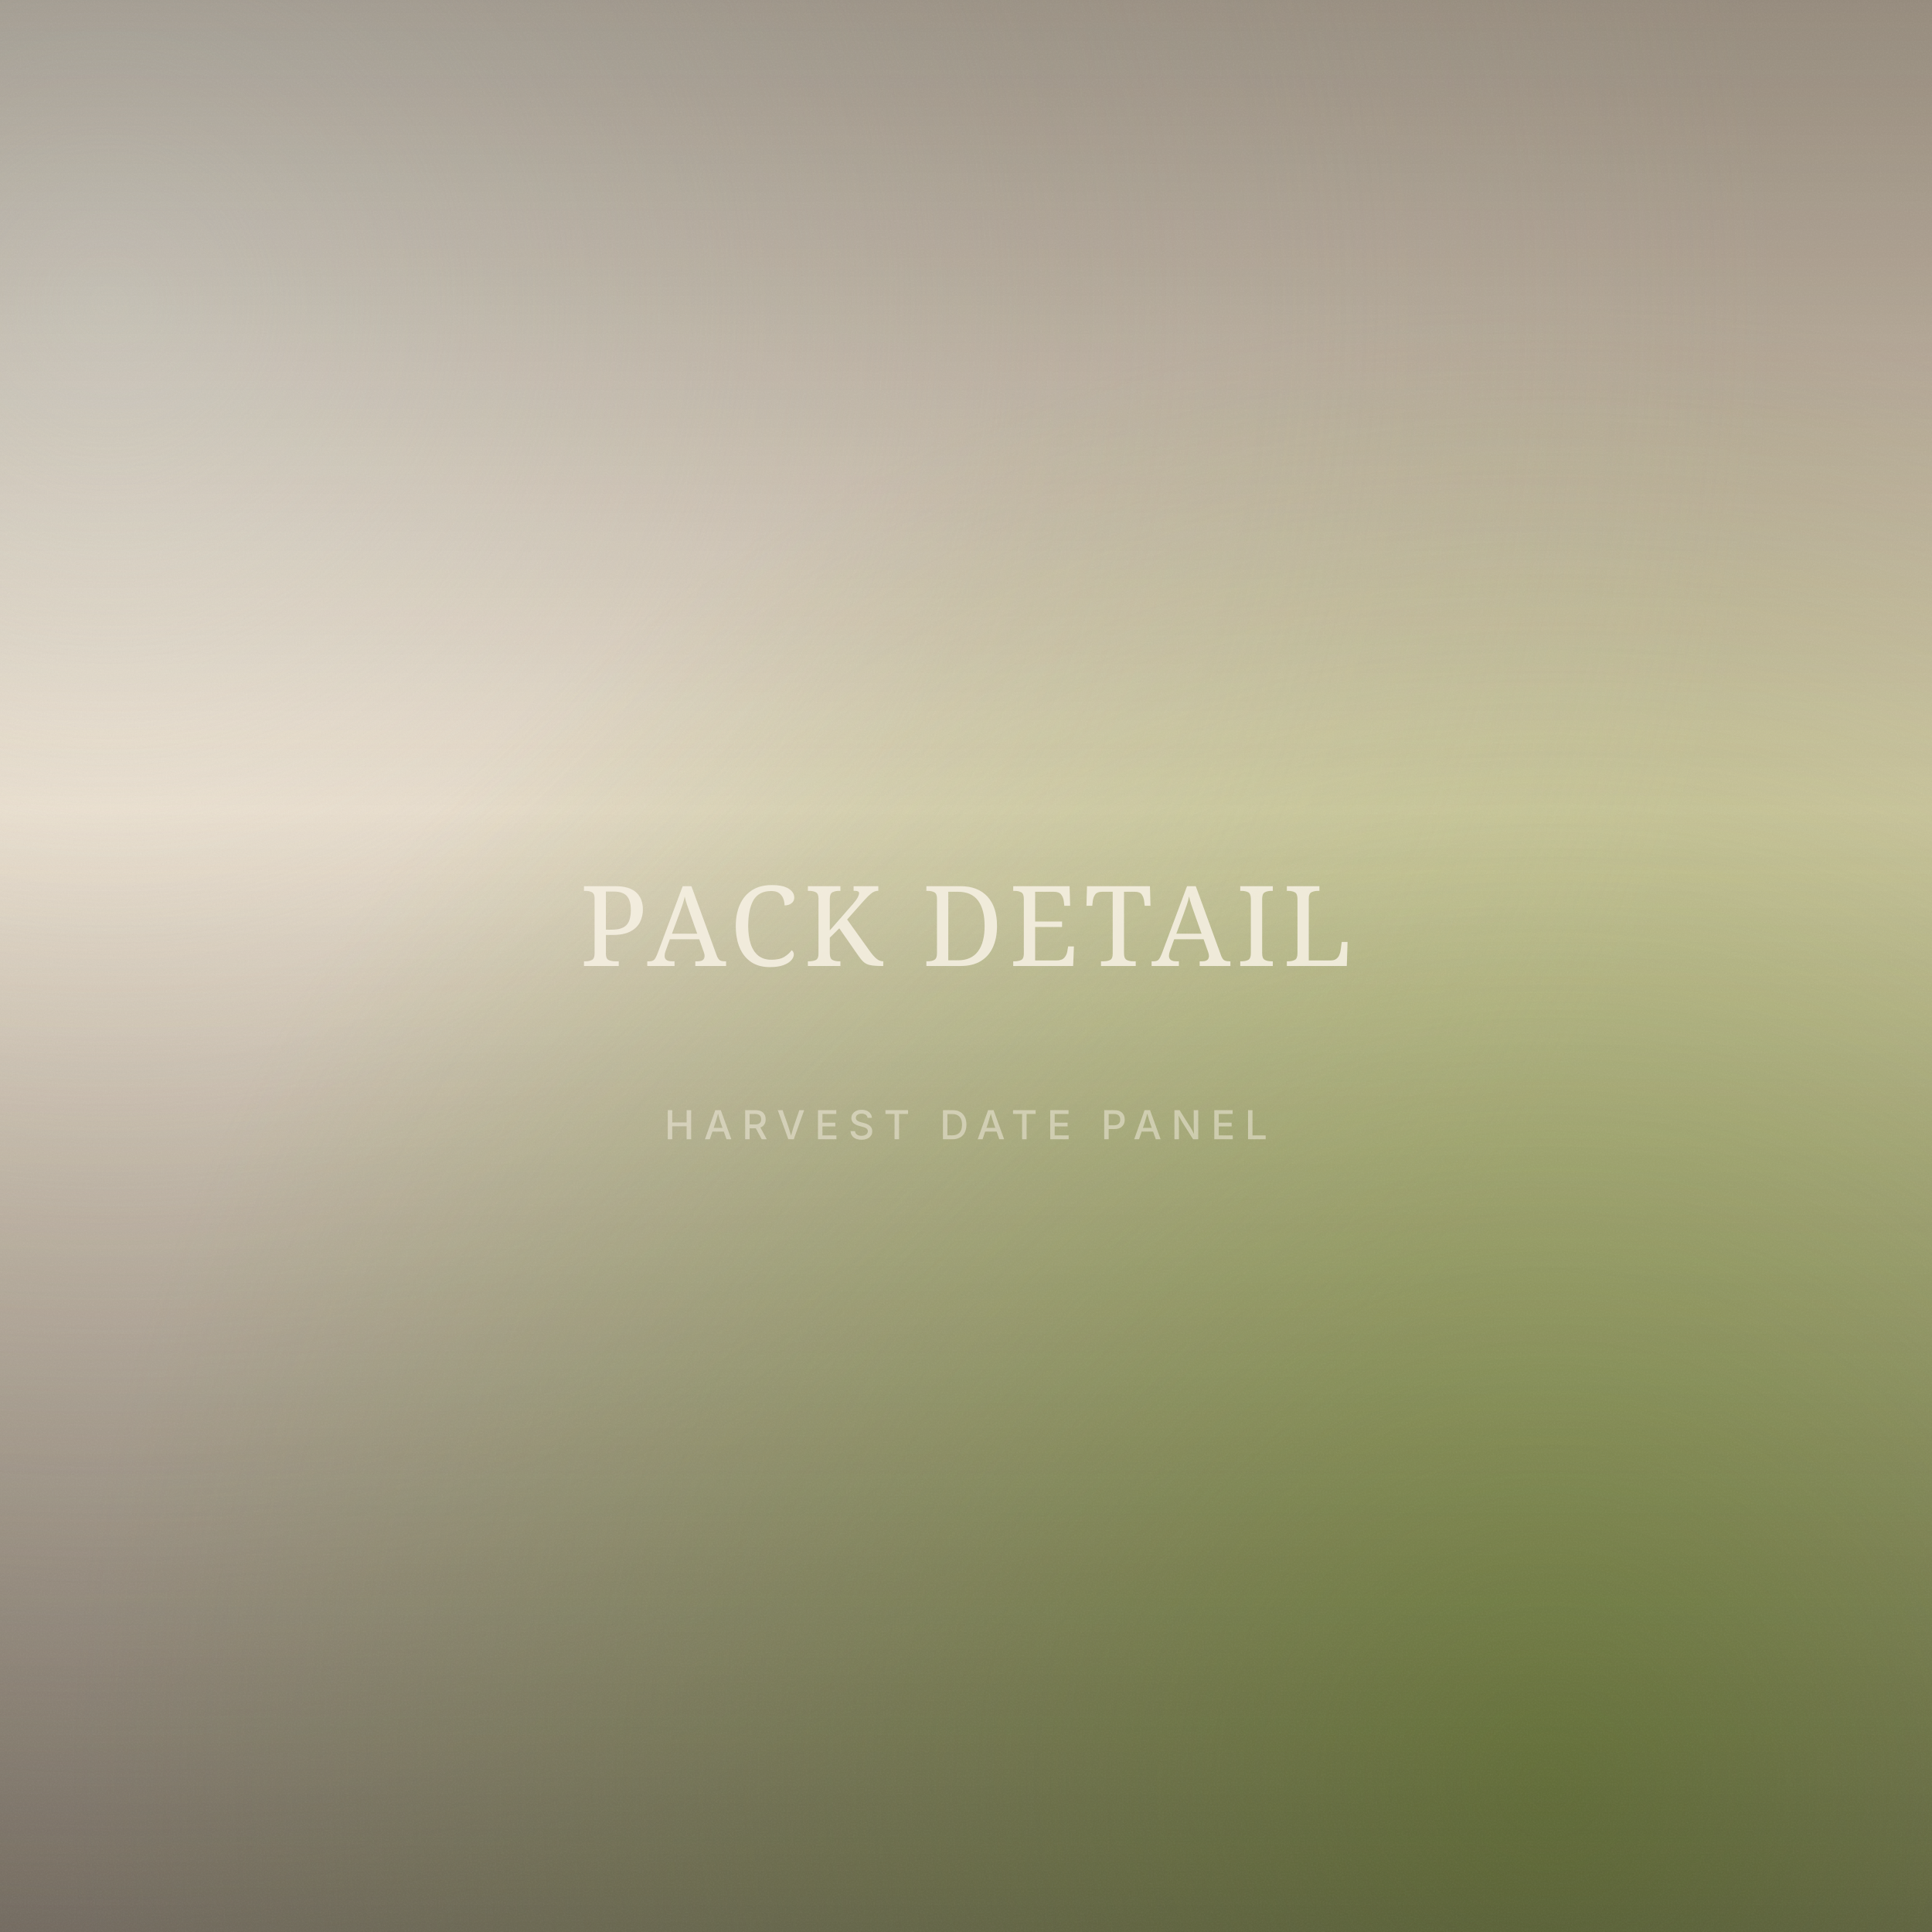
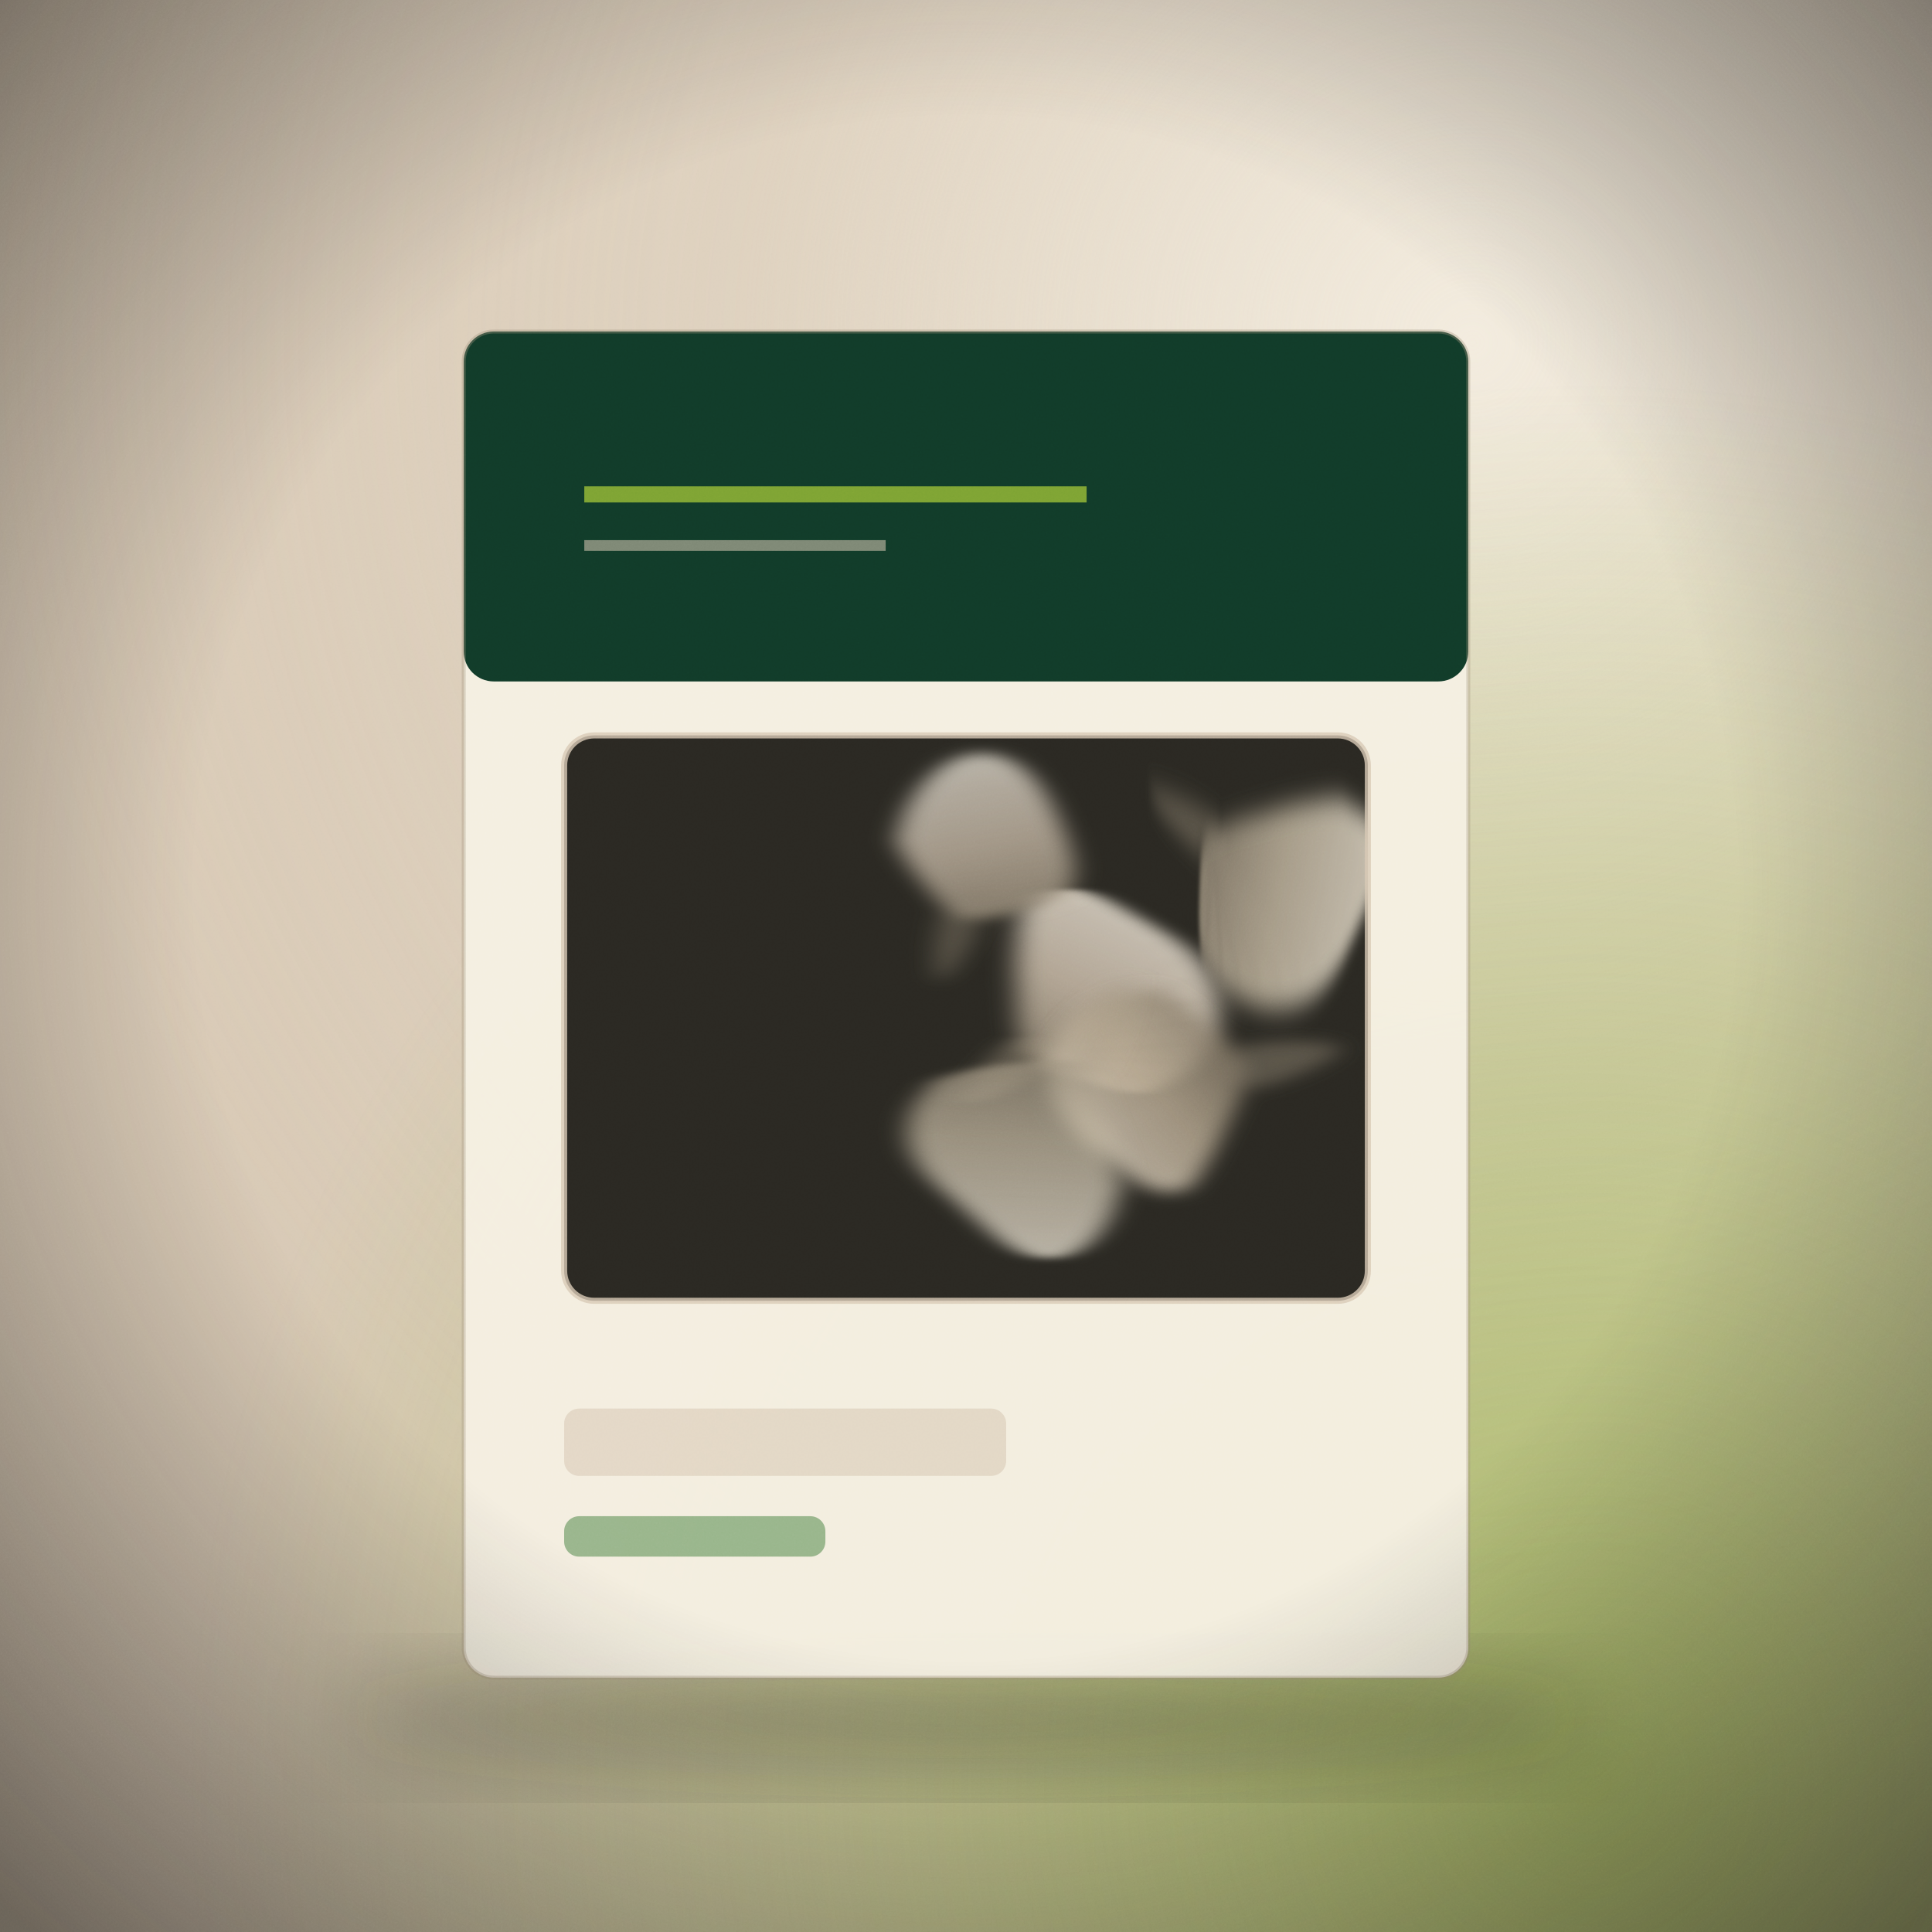
- <svg xmlns="http://www.w3.org/2000/svg" width="1400" height="1400" viewBox="0 0 1400 1400" role="img" aria-label="PACK DETAIL — placeholder">
+ <svg xmlns="http://www.w3.org/2000/svg" width="1400" height="1400" viewBox="0 0 1400 1400" role="img" aria-label="Pack detail">
  <defs>
-     <radialGradient id="a7831" cx="6%" cy="16%" r="86%">
-       <stop offset="0%" stop-color="#F6F0E3" stop-opacity="0.95" />
-       <stop offset="55%" stop-color="#F6F0E3" stop-opacity="0.28" />
-       <stop offset="100%" stop-color="#F6F0E3" stop-opacity="0" />
+     <radialGradient id="key" cx="76%" cy="18%" r="78%">
+       <stop offset="0%" stop-color="#f6f0e3" stop-opacity="0.9" />
+       <stop offset="48%" stop-color="#f6f0e3" stop-opacity="0.22" />
+       <stop offset="100%" stop-color="#f6f0e3" stop-opacity="0" />
    </radialGradient>
-     <radialGradient id="b7831" cx="80%" cy="92%" r="76%">
-       <stop offset="0%" stop-color="#8BAF35" stop-opacity="0.72" />
-       <stop offset="100%" stop-color="#8BAF35" stop-opacity="0" />
+     <radialGradient id="fill" cx="82%" cy="92%" r="72%">
+       <stop offset="0%" stop-color="#8baf35" stop-opacity="0.6" />
+       <stop offset="100%" stop-color="#8baf35" stop-opacity="0" />
    </radialGradient>
-     <linearGradient id="v7831" x1="0" y1="0" x2="0" y2="1">
-       <stop offset="0%" stop-color="#14120F" stop-opacity="0.34" />
-       <stop offset="42%" stop-color="#14120F" stop-opacity="0" />
-       <stop offset="100%" stop-color="#14120F" stop-opacity="0.52" />
+     <radialGradient id="vig" cx="50%" cy="46%" r="72%">
+       <stop offset="55%" stop-color="#14120f" stop-opacity="0" />
+       <stop offset="100%" stop-color="#14120f" stop-opacity="0.55" />
+     </radialGradient>
+     <linearGradient id="cg0" x1="1" y1="0.24" x2="0.06" y2="0.86">
+       <stop offset="0%" stop-color="#f6f0e3" />
+       <stop offset="52%" stop-color="#d8c9b5" />
+       <stop offset="100%" stop-color="#a2957f" />
    </linearGradient>
-     <filter id="g7831" x="-4%" y="-4%" width="108%" height="108%">
-       <feTurbulence type="fractalNoise" baseFrequency="0.86" numOctaves="4" seed="71" />
+     <linearGradient id="cg1" x1="1" y1="0.24" x2="0.06" y2="0.86">
+       <stop offset="0%" stop-color="#f2ead9" />
+       <stop offset="52%" stop-color="#c9bda6" />
+       <stop offset="100%" stop-color="#8d8270" />
+     </linearGradient>
+     <linearGradient id="cg2" x1="1" y1="0.24" x2="0.06" y2="0.86">
+       <stop offset="0%" stop-color="#e3d8c6" />
+       <stop offset="52%" stop-color="#bfb098" />
+       <stop offset="100%" stop-color="#7b7160" />
+     </linearGradient>
+     <filter id="blur1" x="-12%" y="-12%" width="124%" height="124%">
+       <feGaussianBlur stdDeviation="7" />
+     </filter>
+     <filter id="blur2" x="-20%" y="-20%" width="140%" height="140%">
+       <feGaussianBlur stdDeviation="30.8" />
+     </filter>
+     <linearGradient id="sear" x1="0.9" y1="0.1" x2="0.1" y2="0.95">
+       <stop offset="0%" stop-color="#c6b83a" />
+       <stop offset="34%" stop-color="#c49a4e" />
+       <stop offset="100%" stop-color="#5e4526" />
+     </linearGradient>
+     <linearGradient id="bag" x1="0" y1="0" x2="1" y2="0.2">
+       <stop offset="0%" stop-color="#d8c9b5" stop-opacity="0.72" />
+       <stop offset="38%" stop-color="#a2957f" stop-opacity="0.5" />
+       <stop offset="100%" stop-color="#2b2923" stop-opacity="0.85" />
+     </linearGradient>
+     <filter id="noise">
+       <feTurbulence type="fractalNoise" baseFrequency="0.8" numOctaves="3" seed="43" />
      <feColorMatrix type="saturate" values="0" />
-       <feComponentTransfer>
-         <feFuncA type="linear" slope="0.07" />
-       </feComponentTransfer>
    </filter>
+     <pattern id="grain" width="180" height="180" patternUnits="userSpaceOnUse">
+       <rect width="180" height="180" filter="url(#noise)" />
+     </pattern>
  </defs>
-   <rect width="1400" height="1400" fill="#D8C9B5" />
-   <rect width="1400" height="1400" fill="url(#a7831)" />
-   <rect width="1400" height="1400" fill="url(#b7831)" />
-   <rect width="1400" height="1400" fill="url(#v7831)" />
-   <rect width="1400" height="1400" filter="url(#g7831)" opacity="0.85" />
-   <text x="50%" y="700" text-anchor="middle" font-family="Fraunces, Georgia, serif" font-size="81" font-weight="500" fill="#F6F0E3" opacity="0.88" letter-spacing="4.05">PACK DETAIL</text>
-   <text x="50%" y="825.55" text-anchor="middle" font-family="Inter, system-ui, sans-serif" font-size="29" font-weight="500" fill="#F6F0E3" opacity="0.5" letter-spacing="6.96">HARVEST DATE PANEL</text>
+   <rect width="1400" height="1400" fill="#d8c9b5" />
+   <rect width="1400" height="1400" fill="url(#key)" />
+   <rect width="1400" height="1400" fill="url(#fill)" />
+   <ellipse cx="700" cy="1244.9" rx="451.4" ry="43.7" fill="#14120f" opacity="0.28" filter="url(#blur2)" />
+   <g>
+     <rect x="336" y="240.2" width="728" height="975.5" rx="21.8" fill="#f6f0e3" opacity="0.95" />
+     <rect x="336" y="240.2" width="728" height="253.6" rx="21.8" fill="#123c2a" />
+     <rect x="423.4" y="352.4" width="364" height="11.7" fill="#8baf35" opacity="0.9" />
+     <rect x="423.4" y="391.4" width="218.4" height="7.8" fill="#d8c9b5" opacity="0.55" />
+     <clipPath id="win">
+       <rect x="408.8" y="532.9" width="582.4" height="409.7" rx="21.8" />
+     </clipPath>
+     <g clip-path="url(#win)">
+       <rect x="408.8" y="532.9" width="582.4" height="409.7" fill="#2b2923" />
+       <g transform="translate(744.3 763.7)rotate(323.4)" opacity="0.8" filter="url(#blur1)">
+         <path d="M0 -16.4C-30.1 -14.7 -48.2 -8.2 -60.2 0C-48.2 8.2 -30.1 14.7 0 16.4Z" fill="#a2957f" opacity="0.5" />
+         <path d="M0 0C0.5 -13.9 14.6 -31 23.4 -44.3C32.2 -57.6 45.3 -73.2 52.9 -80C60.6 -86.9 64.4 -84.7 69.5 -85.4C74.6 -86.1 79.2 -85.2 83.5 -84.1C87.7 -82.9 91.5 -80.7 94.9 -78.4C98.2 -76 101.1 -72.9 103.8 -69.8C106.4 -66.6 108.6 -63 110.7 -59.5C112.8 -55.9 114.5 -52.2 116.3 -48.4C118.1 -44.7 119.7 -40.9 121.4 -37C123.1 -33.1 124.8 -29.3 126.5 -25.3C128.2 -21.3 130 -17.2 131.6 -13C133.2 -8.8 134.9 -4.5 136.3 0C137.6 4.5 138.9 9.1 139.6 13.8C140.3 18.5 140.8 23.4 140.5 28.1C140.3 32.8 139.6 37.6 138.1 42.1C136.7 46.6 134.6 51 131.9 54.9C129.2 58.8 125.8 62.5 122 65.6C118.2 68.6 113.7 71.3 109.1 73.3C104.4 75.4 99.3 76.8 94.2 77.8C89 78.7 83.6 79.1 78.4 78.9C73.1 78.8 67.8 78.2 62.5 76.7C57.1 75.3 53.5 76.6 46.5 70.3C39.5 64 28.4 50.8 20.6 39.1C12.9 27.4 -0.5 13.9 0 0Z" fill="url(#cg0)" />
+         <path d="M8 -11.4Q30.7 -38.9 48.9 -69.4" fill="none" stroke="#6b6152" stroke-width="1.8" stroke-linecap="round" opacity="0.2" />
+         <path d="M9.4 -10.3Q36 -42.9 66.2 -72.3" fill="none" stroke="#6b6152" stroke-width="1.8" stroke-linecap="round" opacity="0.2" />
+         <path d="M10.7 -9Q46.2 -39 81.7 -69.1" fill="none" stroke="#6b6152" stroke-width="1.8" stroke-linecap="round" opacity="0.2" />
+         <path d="M11.7 -7.6Q52.3 -36.6 95.4 -61.7" fill="none" stroke="#6b6152" stroke-width="1.8" stroke-linecap="round" opacity="0.2" />
+         <path d="M12.6 -6Q59.2 -29.8 107 -51.2" fill="none" stroke="#6b6152" stroke-width="1.8" stroke-linecap="round" opacity="0.2" />
+         <path d="M13.3 -4.4Q64.6 -21.4 116 -38.3" fill="none" stroke="#6b6152" stroke-width="1.8" stroke-linecap="round" opacity="0.2" />
+         <path d="M13.7 -2.7Q67.8 -13.9 122.2 -23.7" fill="none" stroke="#6b6152" stroke-width="1.8" stroke-linecap="round" opacity="0.2" />
+         <path d="M13.9 -0.9Q69.8 -2.8 125.4 -8" fill="none" stroke="#6b6152" stroke-width="1.8" stroke-linecap="round" opacity="0.2" />
+         <path d="M13.9 0.9Q69.4 8.3 125.4 8" fill="none" stroke="#6b6152" stroke-width="1.8" stroke-linecap="round" opacity="0.2" />
+         <path d="M13.7 2.7Q67.3 16.8 122.2 23.7" fill="none" stroke="#6b6152" stroke-width="1.8" stroke-linecap="round" opacity="0.2" />
+         <path d="M13.3 4.4Q65 20.3 116 38.3" fill="none" stroke="#6b6152" stroke-width="1.8" stroke-linecap="round" opacity="0.2" />
+         <path d="M12.6 6Q61.1 25.9 107 51.2" fill="none" stroke="#6b6152" stroke-width="1.8" stroke-linecap="round" opacity="0.2" />
+         <path d="M11.7 7.6Q52.4 36.4 95.4 61.7" fill="none" stroke="#6b6152" stroke-width="1.8" stroke-linecap="round" opacity="0.2" />
+         <path d="M10.7 9Q46.2 39.1 81.7 69.1" fill="none" stroke="#6b6152" stroke-width="1.8" stroke-linecap="round" opacity="0.2" />
+         <path d="M9.4 10.3Q36.4 42.6 66.2 72.3" fill="none" stroke="#6b6152" stroke-width="1.8" stroke-linecap="round" opacity="0.2" />
+         <path d="M8 11.4Q30.4 39.1 48.9 69.4" fill="none" stroke="#6b6152" stroke-width="1.8" stroke-linecap="round" opacity="0.2" />
+       </g>
+       <g transform="translate(876.1 606.3)rotate(38.3)" opacity="0.8" filter="url(#blur1)">
+         <path d="M0 -14.2C-28.5 -12.8 -45.5 -7.1 -56.9 0C-45.5 7.1 -28.5 12.8 0 14.2Z" fill="#a2957f" opacity="0.5" />
+         <path d="M0 0C0.3 -13.3 14.4 -28.9 23.1 -41.6C31.9 -54.2 44.7 -69.1 52.4 -75.8C60.1 -82.6 64 -81 69.2 -82C74.4 -82.9 79.3 -82.6 83.8 -81.7C88.2 -80.9 92.3 -79.1 95.9 -77C99.5 -74.9 102.6 -72 105.3 -69C108 -65.9 110.2 -62.4 112.1 -58.8C114 -55.2 115.4 -51.4 116.8 -47.5C118.1 -43.7 119.1 -39.8 120.2 -35.9C121.2 -31.9 122.1 -28 123.1 -24.1C124.1 -20.2 125.1 -16.2 126.1 -12.2C127 -8.2 128.1 -4.2 129 0C130 4.2 131 8.4 131.6 12.8C132.2 17.1 132.8 21.6 132.8 26C132.8 30.4 132.6 35 131.8 39.3C130.9 43.6 129.6 48 127.6 51.9C125.6 55.9 123 59.7 119.9 62.9C116.8 66.2 113.1 69.1 109 71.4C104.9 73.7 100.2 75.5 95.4 76.6C90.6 77.8 85.4 78.3 80.2 78.3C75 78.2 69.6 77.6 64.2 76.1C58.8 74.6 55 75.6 47.8 69.2C40.6 62.9 29.1 49.6 21.2 38C13.2 26.5 -0.3 13.3 0 0Z" fill="url(#cg1)" />
+         <path d="M8.1 -11Q25.5 -41.1 48.9 -66.7" fill="none" stroke="#6b6152" stroke-width="1.8" stroke-linecap="round" opacity="0.2" />
+         <path d="M9.4 -9.9Q38.7 -38.5 65.7 -69.4" fill="none" stroke="#6b6152" stroke-width="1.8" stroke-linecap="round" opacity="0.2" />
+         <path d="M10.5 -8.6Q45 -38.1 80.6 -66.2" fill="none" stroke="#6b6152" stroke-width="1.8" stroke-linecap="round" opacity="0.2" />
+         <path d="M11.5 -7.3Q51.7 -34.7 93.7 -59.1" fill="none" stroke="#6b6152" stroke-width="1.8" stroke-linecap="round" opacity="0.2" />
+         <path d="M12.3 -5.8Q59.7 -24.8 104.7 -49" fill="none" stroke="#6b6152" stroke-width="1.8" stroke-linecap="round" opacity="0.2" />
+         <path d="M13 -4.2Q63.6 -19 113.3 -36.6" fill="none" stroke="#6b6152" stroke-width="1.8" stroke-linecap="round" opacity="0.2" />
+         <path d="M13.4 -2.5Q66.3 -12.4 119.2 -22.6" fill="none" stroke="#6b6152" stroke-width="1.8" stroke-linecap="round" opacity="0.2" />
+         <path d="M13.6 -0.9Q67.8 -6.3 122.2 -7.6" fill="none" stroke="#6b6152" stroke-width="1.8" stroke-linecap="round" opacity="0.2" />
+         <path d="M13.6 0.9Q67.7 7.3 122.2 7.6" fill="none" stroke="#6b6152" stroke-width="1.8" stroke-linecap="round" opacity="0.2" />
+         <path d="M13.4 2.5Q66.7 10.2 119.2 22.6" fill="none" stroke="#6b6152" stroke-width="1.8" stroke-linecap="round" opacity="0.2" />
+         <path d="M13 4.2Q64.2 17.1 113.3 36.6" fill="none" stroke="#6b6152" stroke-width="1.8" stroke-linecap="round" opacity="0.2" />
+         <path d="M12.3 5.8Q57.7 29.2 104.7 49" fill="none" stroke="#6b6152" stroke-width="1.8" stroke-linecap="round" opacity="0.2" />
+         <path d="M11.5 7.3Q50.7 36.2 93.7 59.1" fill="none" stroke="#6b6152" stroke-width="1.8" stroke-linecap="round" opacity="0.2" />
+         <path d="M10.5 8.6Q44.3 38.9 80.6 66.2" fill="none" stroke="#6b6152" stroke-width="1.8" stroke-linecap="round" opacity="0.2" />
+         <path d="M9.4 9.9Q39.7 37.5 65.7 69.4" fill="none" stroke="#6b6152" stroke-width="1.8" stroke-linecap="round" opacity="0.2" />
+         <path d="M8.1 11Q31.5 36.6 48.9 66.7" fill="none" stroke="#6b6152" stroke-width="1.8" stroke-linecap="round" opacity="0.2" />
+       </g>
+       <g transform="translate(902.3 774)rotate(168.4)" opacity="0.8" filter="url(#blur1)">
+         <path d="M0 -16.3C-36.8 -14.6 -58.9 -8.1 -73.6 0C-58.9 8.1 -36.8 14.6 0 16.3Z" fill="#a2957f" opacity="0.5" />
+         <path d="M0 0C0.5 -13.3 15.8 -29.9 24.7 -42.2C33.6 -54.6 46.3 -68.4 53.4 -74.2C60.6 -80.1 63.3 -77.2 67.6 -77.3C71.8 -77.4 75.5 -76.1 78.9 -74.7C82.4 -73.3 85.4 -71.1 88.3 -68.9C91.2 -66.8 93.8 -64.2 96.4 -61.5C99 -58.9 101.4 -56.1 103.9 -53.2C106.4 -50.4 108.8 -47.4 111.4 -44.3C113.9 -41.3 116.5 -38.1 119.1 -34.8C121.7 -31.4 124.4 -28 126.8 -24.3C129.2 -20.6 131.7 -16.8 133.7 -12.7C135.7 -8.7 137.6 -4.4 138.8 0C140.1 4.4 140.9 8.9 141.1 13.4C141.3 17.9 140.8 22.5 139.8 26.8C138.7 31.1 136.9 35.4 134.6 39.3C132.2 43.2 129.2 46.9 125.8 50.1C122.5 53.3 118.5 56.2 114.4 58.6C110.3 61.1 105.8 63.1 101.3 64.7C96.9 66.3 92.2 67.5 87.7 68.4C83.1 69.3 78.6 69.9 74.1 70.1C69.6 70.3 65.3 70.3 60.8 69.6C56.3 68.8 53.6 70.9 47.2 65.5C40.7 60.2 29.8 48.5 21.9 37.5C14.1 26.6 -0.5 13.3 0 0Z" fill="url(#cg2)" />
+         <path d="M8.2 -10.7Q27.7 -38.7 49.6 -65" fill="none" stroke="#6b6152" stroke-width="1.7" stroke-linecap="round" opacity="0.3" />
+         <path d="M9.4 -9.6Q36.7 -39.5 66 -67.5" fill="none" stroke="#6b6152" stroke-width="1.7" stroke-linecap="round" opacity="0.3" />
+         <path d="M10.5 -8.4Q44.7 -37.3 80.5 -64.3" fill="none" stroke="#6b6152" stroke-width="1.7" stroke-linecap="round" opacity="0.3" />
+         <path d="M11.5 -7.1Q51.7 -33.3 93.2 -57.4" fill="none" stroke="#6b6152" stroke-width="1.7" stroke-linecap="round" opacity="0.3" />
+         <path d="M12.2 -5.6Q57.8 -27.2 103.9 -47.5" fill="none" stroke="#6b6152" stroke-width="1.7" stroke-linecap="round" opacity="0.3" />
+         <path d="M12.8 -4.1Q61.9 -21.7 112.2 -35.5" fill="none" stroke="#6b6152" stroke-width="1.7" stroke-linecap="round" opacity="0.3" />
+         <path d="M13.2 -2.5Q66.2 -8.7 117.9 -21.9" fill="none" stroke="#6b6152" stroke-width="1.7" stroke-linecap="round" opacity="0.3" />
+         <path d="M13.4 -0.8Q67.2 -3.2 120.8 -7.4" fill="none" stroke="#6b6152" stroke-width="1.7" stroke-linecap="round" opacity="0.3" />
+         <path d="M13.4 0.8Q67.1 4.5 120.8 7.4" fill="none" stroke="#6b6152" stroke-width="1.7" stroke-linecap="round" opacity="0.3" />
+         <path d="M13.2 2.5Q65.6 12 117.9 21.9" fill="none" stroke="#6b6152" stroke-width="1.7" stroke-linecap="round" opacity="0.3" />
+         <path d="M12.8 4.1Q61.7 22.4 112.2 35.5" fill="none" stroke="#6b6152" stroke-width="1.7" stroke-linecap="round" opacity="0.3" />
+         <path d="M12.2 5.6Q57.7 27.4 103.9 47.5" fill="none" stroke="#6b6152" stroke-width="1.7" stroke-linecap="round" opacity="0.3" />
+         <path d="M11.5 7.1Q52 32.8 93.2 57.4" fill="none" stroke="#6b6152" stroke-width="1.7" stroke-linecap="round" opacity="0.3" />
+         <path d="M10.5 8.4Q43.7 38.7 80.5 64.3" fill="none" stroke="#6b6152" stroke-width="1.7" stroke-linecap="round" opacity="0.3" />
+         <path d="M9.4 9.6Q38.4 37.9 66 67.5" fill="none" stroke="#6b6152" stroke-width="1.7" stroke-linecap="round" opacity="0.3" />
+         <path d="M8.2 10.7Q26 40.1 49.6 65" fill="none" stroke="#6b6152" stroke-width="1.7" stroke-linecap="round" opacity="0.3" />
+       </g>
+       <g transform="translate(696.1 665)rotate(288.9)" opacity="0.7" filter="url(#blur1)">
+         <path d="M0 -14.8C-25.2 -13.4 -40.4 -7.4 -50.5 0C-40.4 7.4 -25.2 13.4 0 14.8Z" fill="#a2957f" opacity="0.5" />
+         <path d="M0 0C-0.2 -11.9 9.5 -24.2 15.3 -34.1C21.1 -44.1 29.5 -54.8 34.6 -59.6C39.7 -64.4 42.2 -62.4 46 -63C49.7 -63.6 53.4 -63.5 57.1 -63.2C60.9 -63 64.7 -62.4 68.5 -61.5C72.4 -60.7 76.4 -59.6 80.3 -58.2C84.2 -56.7 88.2 -55 91.9 -52.9C95.7 -50.9 99.4 -48.4 102.7 -45.6C105.9 -42.8 109 -39.6 111.5 -36.2C114 -32.7 116.1 -28.9 117.5 -24.9C119 -21 119.9 -16.8 120.2 -12.6C120.4 -8.4 120.1 -4.1 119.3 0C118.5 4.1 117 8.2 115.3 12.1C113.6 15.9 111.3 19.7 109 23.1C106.7 26.6 104 29.8 101.4 32.9C98.8 35.9 96 38.7 93.3 41.4C90.6 44.1 87.8 46.6 85.2 49C82.5 51.5 79.8 53.8 77.1 55.9C74.4 58 71.8 60.1 68.9 61.9C66.1 63.7 63.2 65.4 60.1 66.5C56.9 67.6 53.6 68.6 50 68.5C46.3 68.4 43.7 70.9 38.1 65.7C32.6 60.6 23.1 48.4 16.8 37.4C10.4 26.5 0.2 11.9 0 0Z" fill="url(#cg0)" />
+         <path d="M6.3 -9.5Q24.1 -33.9 39.6 -59.8" fill="none" stroke="#6b6152" stroke-width="1.5" stroke-linecap="round" opacity="0.2" />
+         <path d="M7.7 -8.3Q33.5 -33.4 56.6 -60.8" fill="none" stroke="#6b6152" stroke-width="1.5" stroke-linecap="round" opacity="0.2" />
+         <path d="M9 -6.9Q40.1 -31.6 71.8 -55.3" fill="none" stroke="#6b6152" stroke-width="1.5" stroke-linecap="round" opacity="0.2" />
+         <path d="M10 -5.4Q47.5 -24.9 84.5 -45.4" fill="none" stroke="#6b6152" stroke-width="1.5" stroke-linecap="round" opacity="0.2" />
+         <path d="M10.8 -3.7Q51.6 -20.3 94.2 -32.1" fill="none" stroke="#6b6152" stroke-width="1.5" stroke-linecap="round" opacity="0.2" />
+         <path d="M11.2 -1.9Q55.3 -11.8 100.2 -16.6" fill="none" stroke="#6b6152" stroke-width="1.5" stroke-linecap="round" opacity="0.2" />
+         <path d="M11.4 0Q56.8 -0.2 102.2 0" fill="none" stroke="#6b6152" stroke-width="1.5" stroke-linecap="round" opacity="0.2" />
+         <path d="M11.2 1.9Q55.9 8.1 100.2 16.6" fill="none" stroke="#6b6152" stroke-width="1.5" stroke-linecap="round" opacity="0.2" />
+         <path d="M10.8 3.7Q51.7 20.2 94.2 32.1" fill="none" stroke="#6b6152" stroke-width="1.5" stroke-linecap="round" opacity="0.2" />
+         <path d="M10 5.4Q48.8 22.5 84.5 45.4" fill="none" stroke="#6b6152" stroke-width="1.5" stroke-linecap="round" opacity="0.2" />
+         <path d="M9 6.9Q42.1 29 71.8 55.3" fill="none" stroke="#6b6152" stroke-width="1.5" stroke-linecap="round" opacity="0.2" />
+         <path d="M7.7 8.3Q31.9 34.8 56.6 60.8" fill="none" stroke="#6b6152" stroke-width="1.5" stroke-linecap="round" opacity="0.2" />
+         <path d="M6.3 9.5Q24.5 33.6 39.6 59.8" fill="none" stroke="#6b6152" stroke-width="1.5" stroke-linecap="round" opacity="0.2" />
+       </g>
+       <g transform="translate(778 770.8)rotate(121.1)" opacity="0.7" filter="url(#blur1)">
+         <path d="M0 -19.4C-38.8 -17.5 -62.1 -9.7 -77.6 0C-62.1 9.7 -38.8 17.5 0 19.4Z" fill="#a2957f" opacity="0.5" />
+         <path d="M0 0C-0.3 -13.5 15.2 -27.1 24.2 -39C33.1 -50.8 45.9 -64.5 53.7 -71C61.5 -77.5 65.4 -76.4 71.1 -77.9C76.7 -79.4 82.3 -79.8 87.6 -79.8C92.9 -79.7 98.2 -79 102.9 -77.6C107.7 -76.3 112.2 -74.3 116.1 -71.8C120 -69.4 123.5 -66.3 126.4 -62.9C129.2 -59.5 131.5 -55.6 133.2 -51.6C134.9 -47.6 135.9 -43.2 136.6 -38.8C137.3 -34.5 137.3 -30 137.2 -25.6C137.1 -21.3 136.5 -16.9 135.9 -12.6C135.3 -8.3 134.5 -4.1 133.7 0C133 4.1 132.2 8.1 131.5 12.2C130.7 16.2 130.1 20.2 129.4 24.2C128.7 28.2 128.1 32.2 127.3 36.2C126.4 40.2 125.6 44.2 124.4 48.2C123.2 52.1 121.9 56.1 120 59.7C118.1 63.3 115.9 66.9 113.1 70C110.3 73 107.1 75.9 103.3 77.9C99.5 80 95.2 81.7 90.6 82.5C85.9 83.2 80.8 83.5 75.3 82.5C69.8 81.4 65.8 82.9 57.6 76.1C49.3 69.4 35.5 54.4 25.9 41.8C16.3 29.1 0.3 13.5 0 0Z" fill="url(#cg1)" />
+         <path d="M9.2 -10.9Q35.6 -38 57.9 -68.7" fill="none" stroke="#6b6152" stroke-width="1.9" stroke-linecap="round" opacity="0.1" />
+         <path d="M10.6 -9.4Q44.5 -39 77.9 -69.1" fill="none" stroke="#6b6152" stroke-width="1.9" stroke-linecap="round" opacity="0.1" />
+         <path d="M11.9 -7.8Q52.7 -36.1 94.9 -62.3" fill="none" stroke="#6b6152" stroke-width="1.9" stroke-linecap="round" opacity="0.1" />
+         <path d="M12.9 -6Q60.2 -29.9 109 -50.7" fill="none" stroke="#6b6152" stroke-width="1.9" stroke-linecap="round" opacity="0.1" />
+         <path d="M13.6 -4.1Q66.4 -20.2 119.4 -35.7" fill="none" stroke="#6b6152" stroke-width="1.9" stroke-linecap="round" opacity="0.1" />
+         <path d="M14.1 -2.1Q69.9 -10.7 125.9 -18.4" fill="none" stroke="#6b6152" stroke-width="1.9" stroke-linecap="round" opacity="0.1" />
+         <path d="M14.2 0Q71.2 2.4 128.1 0" fill="none" stroke="#6b6152" stroke-width="1.9" stroke-linecap="round" opacity="0.1" />
+         <path d="M14.1 2.1Q70.3 8 125.9 18.4" fill="none" stroke="#6b6152" stroke-width="1.9" stroke-linecap="round" opacity="0.1" />
+         <path d="M13.6 4.1Q67.1 17.9 119.4 35.7" fill="none" stroke="#6b6152" stroke-width="1.9" stroke-linecap="round" opacity="0.1" />
+         <path d="M12.9 6Q62.3 25.5 109 50.7" fill="none" stroke="#6b6152" stroke-width="1.9" stroke-linecap="round" opacity="0.1" />
+         <path d="M11.9 7.8Q54 34.2 94.9 62.3" fill="none" stroke="#6b6152" stroke-width="1.9" stroke-linecap="round" opacity="0.1" />
+         <path d="M10.6 9.4Q45.6 37.7 77.9 69.1" fill="none" stroke="#6b6152" stroke-width="1.9" stroke-linecap="round" opacity="0.1" />
+         <path d="M9.2 10.9Q36.6 37.3 57.9 68.7" fill="none" stroke="#6b6152" stroke-width="1.9" stroke-linecap="round" opacity="0.1" />
+       </g>
+     </g>
+     <rect x="408.8" y="532.9" width="582.4" height="409.7" rx="21.8" fill="none" stroke="#d8c9b5" stroke-width="4.4" opacity="0.8" />
+     <rect x="408.8" y="1020.7" width="320.3" height="48.8" rx="10.9" fill="#d8c9b5" opacity="0.6" />
+     <rect x="408.8" y="1098.7" width="189.3" height="29.3" rx="10.9" fill="#3f7d3a" opacity="0.5" />
+     <rect x="336" y="240.2" width="728" height="975.5" rx="21.8" fill="none" stroke="#a2957f" stroke-width="2.9" opacity="0.35" />
+   </g>
+   <rect width="1400" height="1400" fill="url(#vig)" />
+   <rect width="1400" height="1400" fill="url(#grain)" opacity="0.07" style="mix-blend-mode:overlay" />
</svg>
